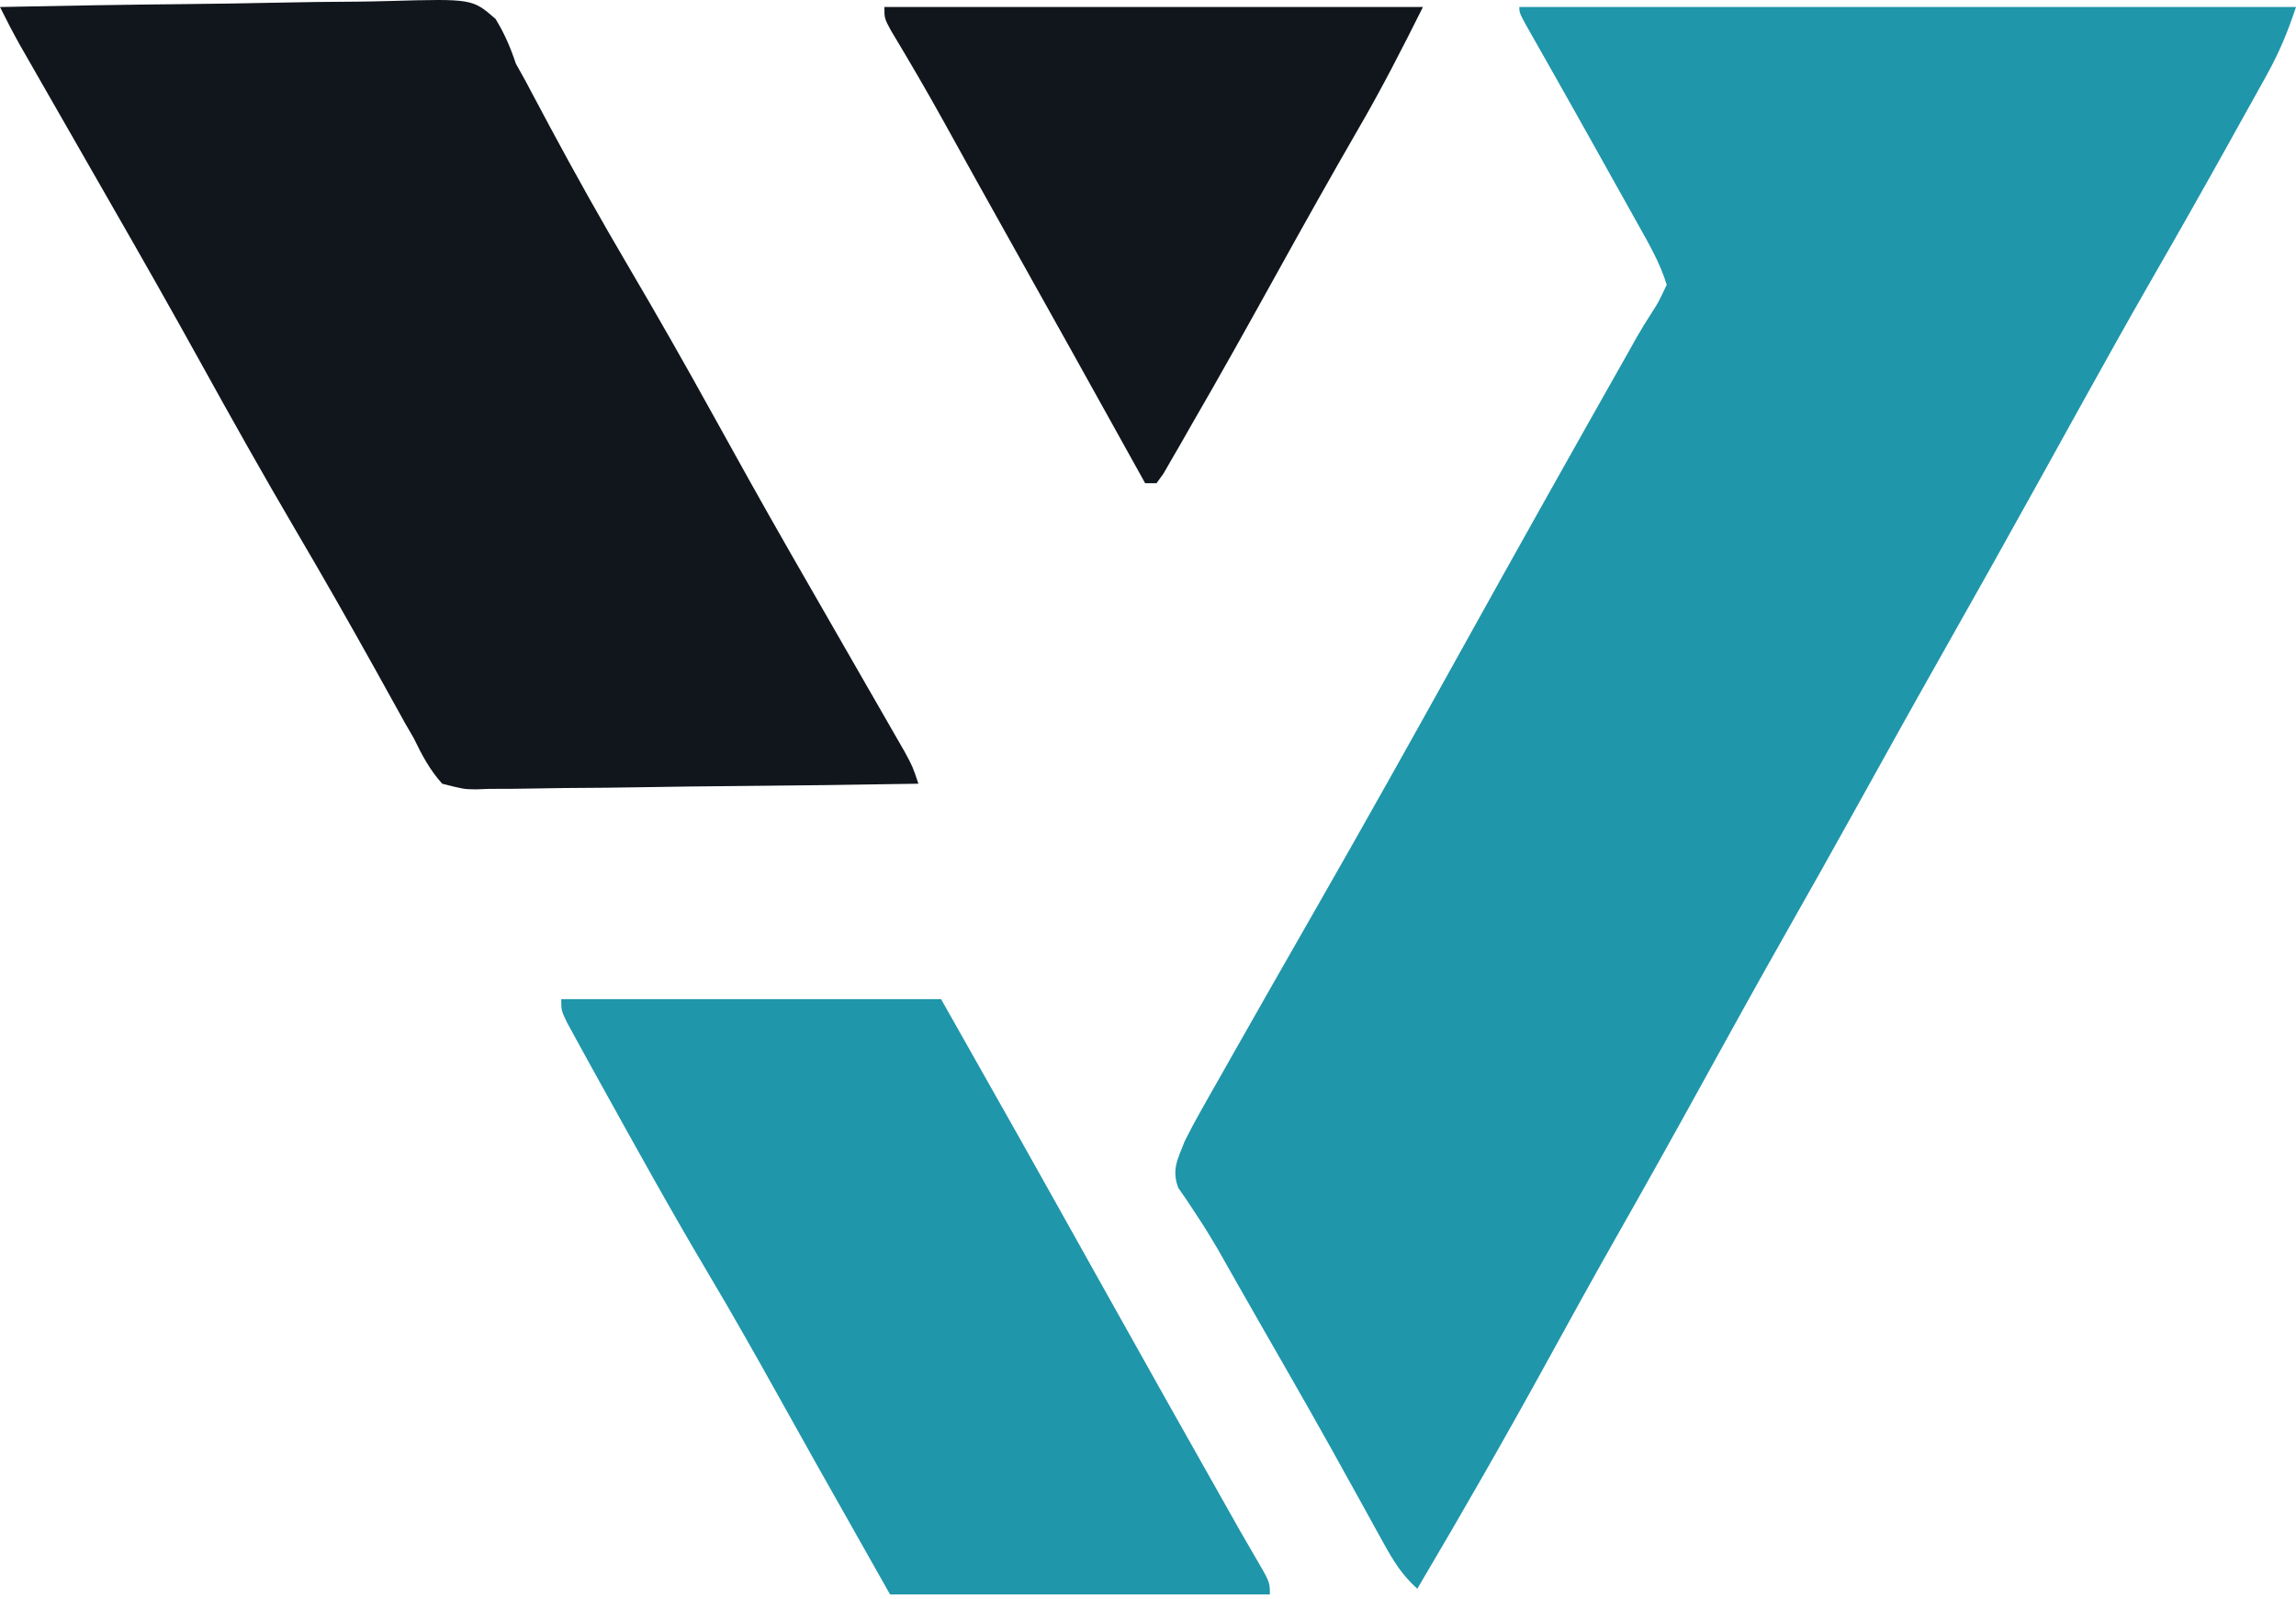
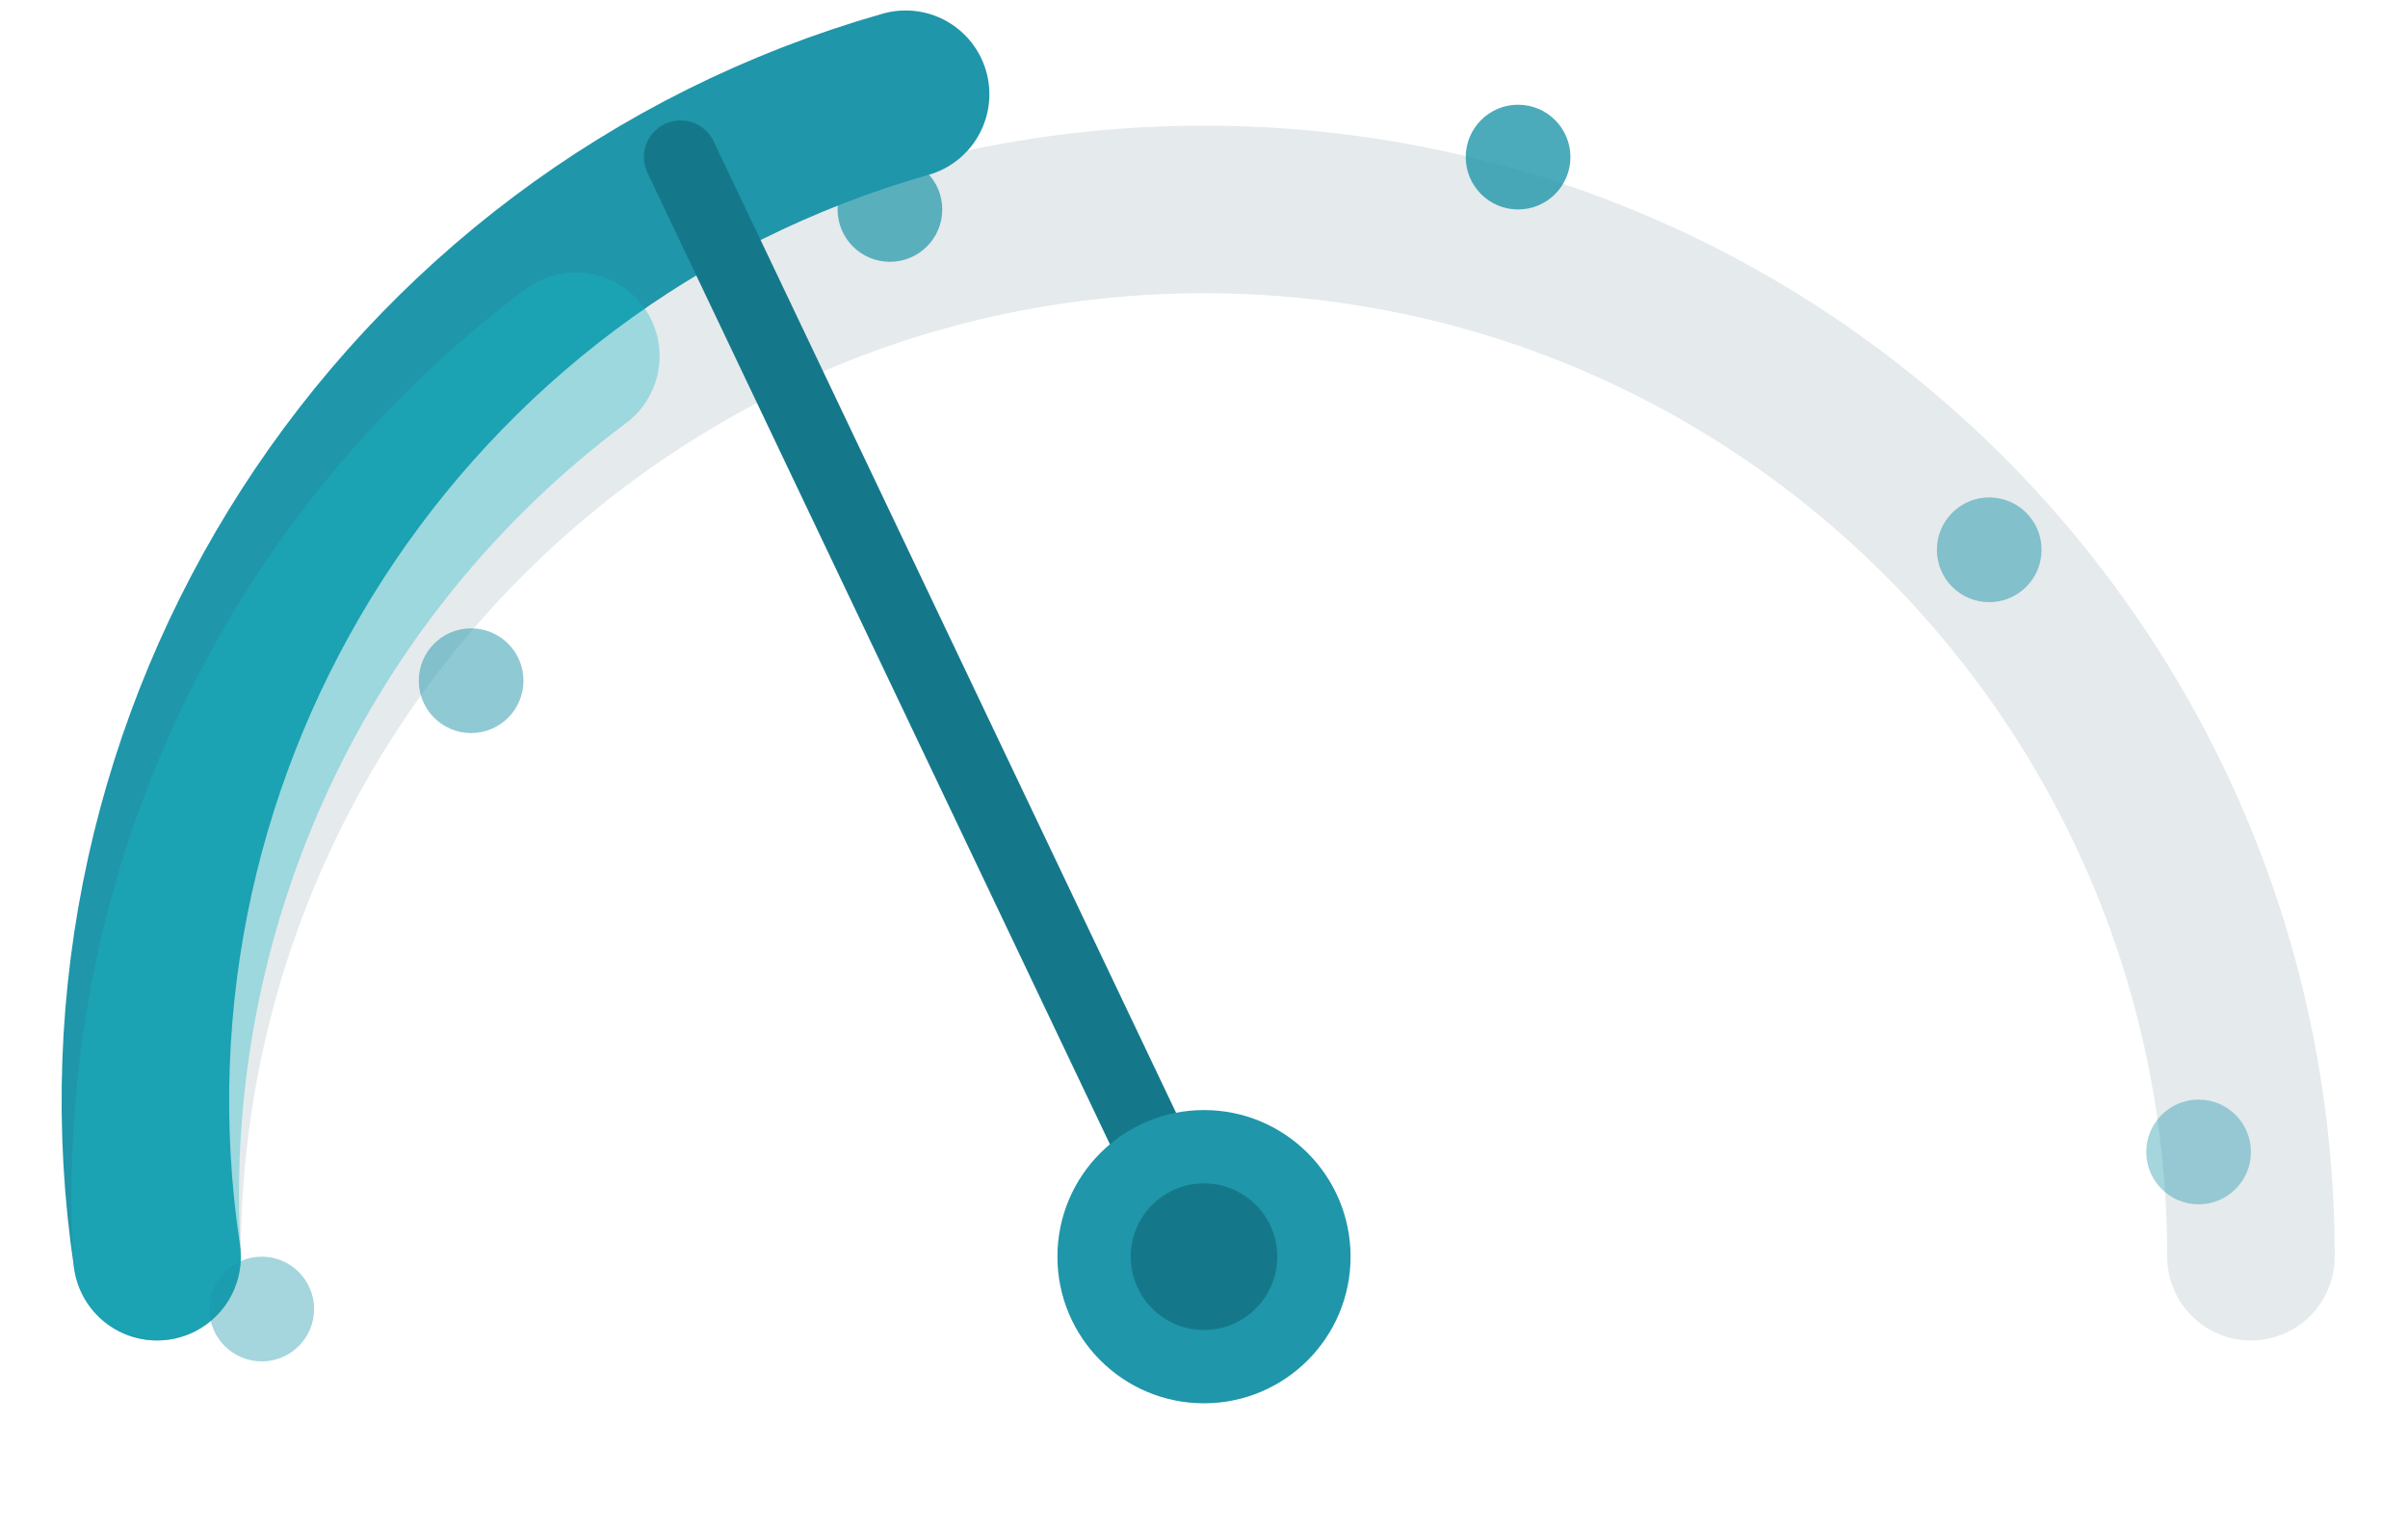
- <svg xmlns="http://www.w3.org/2000/svg" width="405" height="282" viewBox="0 0 405 282" fill="none">
-   <path d="M268 1.236C313.21 1.236 358.42 1.236 405 1.236C403.473 5.816 402.028 9.286 399.727 13.428C399.407 14.006 399.088 14.584 398.758 15.179C397.719 17.055 396.672 18.927 395.625 20.799C394.895 22.112 394.165 23.426 393.436 24.74C388.857 32.974 384.212 41.168 379.515 49.335C375.403 56.495 371.38 63.703 367.375 70.924C367.053 71.505 366.731 72.086 366.399 72.684C364.264 76.534 362.132 80.385 360 84.236C354.108 94.88 348.165 105.492 342.168 116.077C337.258 124.755 332.418 133.471 327.585 142.192C323.613 149.352 319.605 156.49 315.563 163.611C310.29 172.903 305.119 182.249 299.97 191.61C295.019 200.608 290.006 209.568 284.932 218.496C280.921 225.569 276.994 232.685 273.084 239.813C265.615 253.424 257.907 266.873 250 280.236C247.351 277.85 245.781 275.328 244.067 272.213C243.506 271.202 242.945 270.191 242.368 269.15C241.772 268.065 241.176 266.979 240.563 265.861C239.302 263.586 238.04 261.311 236.777 259.037C236.144 257.895 235.511 256.752 234.859 255.575C232.151 250.712 229.394 245.878 226.625 241.049C226.379 240.619 226.379 240.619 225.133 238.445C224.19 236.801 223.248 235.157 222.305 233.514C221.095 231.403 219.89 229.289 218.688 227.174C218.338 226.56 217.988 225.946 217.628 225.313C216.671 223.629 215.718 221.943 214.766 220.256C213.6 218.263 212.382 216.3 211.11 214.373C210.823 213.938 210.823 213.938 209.375 211.736C208.867 211.004 208.359 210.272 207.836 209.518C206.628 206.22 207.755 204.467 209 201.236C209.899 199.44 210.846 197.668 211.836 195.92C212.399 194.919 212.963 193.919 213.543 192.888C214.148 191.827 214.752 190.767 215.375 189.674C216.002 188.564 216.629 187.454 217.275 186.311C219.177 182.949 221.087 179.592 223 176.236C223.536 175.296 224.071 174.357 224.623 173.388C227.082 169.074 229.548 164.764 232.016 160.455C240.57 145.511 248.986 130.491 257.339 115.434C267.231 97.602 277.215 79.821 287.258 62.072C287.724 61.239 288.189 60.406 288.669 59.548C289.514 58.08 290.396 56.632 291.323 55.214C292.492 53.4 292.492 53.4 294 50.236C292.824 46.362 290.809 42.928 288.84 39.404C288.215 38.283 287.59 37.161 286.946 36.005C286.276 34.812 285.607 33.618 284.938 32.424C284.258 31.207 283.579 29.989 282.9 28.772C279.95 23.485 276.987 18.206 274.008 12.935C273.587 12.19 273.165 11.444 272.731 10.675C271.969 9.33 271.206 7.986 270.439 6.643C268 2.344 268 2.344 268 1.236Z" fill="#1F96AA" />
-   <path d="M0 1.236C10.979 1.005 21.956 0.827 32.937 0.718C38.036 0.666 43.133 0.595 48.231 0.482C53.153 0.373 58.073 0.314 62.995 0.288C64.872 0.269 66.748 0.233 68.624 0.179C83.32 -0.227 83.32 -0.227 87.414 3.34C88.998 5.933 90.039 8.361 91 11.236C91.273 11.725 91.273 11.725 92.652 14.194C92.864 14.594 92.864 14.594 93.938 16.619C94.185 17.083 94.185 17.083 95.437 19.427C95.953 20.395 96.469 21.364 97 22.361C101.47 30.687 106.079 38.908 110.875 47.049C115.917 55.607 120.82 64.231 125.625 72.924C130.016 80.868 134.425 88.798 138.938 96.674C139.403 97.486 139.868 98.298 140.347 99.135C142.228 102.414 144.111 105.691 145.996 108.968C148.197 112.794 150.395 116.622 152.591 120.451C153.67 122.33 154.752 124.208 155.834 126.086C156.497 127.243 157.161 128.4 157.824 129.557C158.413 130.58 159.002 131.604 159.608 132.659C161 135.236 161 135.236 162 138.236C151.134 138.422 140.269 138.564 129.402 138.651C124.356 138.693 119.311 138.749 114.266 138.84C109.396 138.927 104.528 138.975 99.658 138.996C97.8 139.01 95.942 139.039 94.085 139.082C91.482 139.14 88.882 139.148 86.279 139.145C85.511 139.173 84.744 139.202 83.953 139.232C81.79 139.199 81.79 139.199 78 138.236C75.815 135.802 74.415 133.169 73 130.236C72.462 129.305 71.924 128.374 71.369 127.414C71.134 126.988 71.134 126.988 69.941 124.83C69.398 123.852 68.855 122.874 68.295 121.866C67.723 120.833 67.152 119.8 66.562 118.736C61.824 110.221 57.003 101.762 52.062 93.362C46.378 83.686 40.892 73.911 35.463 64.09C30.288 54.734 25.011 45.442 19.685 36.171C16.606 30.809 13.534 25.444 10.464 20.077C9.395 18.209 8.325 16.342 7.254 14.475C6.601 13.333 5.947 12.191 5.273 11.014C4.69 9.995 4.107 8.977 3.505 7.928C2.271 5.721 1.12 3.502 0 1.236Z" fill="#11161C" />
-   <path d="M99 176.236C121.11 176.236 143.22 176.236 166 176.236C180.891 202.583 180.891 202.583 185.938 211.611C186.224 212.123 186.224 212.123 187.672 214.71C190.039 218.941 192.405 223.172 194.771 227.402C202.237 240.752 209.725 254.088 217.258 267.4C217.726 268.23 218.194 269.059 218.677 269.913C219.525 271.403 220.383 272.887 221.253 274.364C224 279.037 224 279.037 224 281.236C201.89 281.236 179.78 281.236 157 281.236C142.843 256.189 142.843 256.189 136.812 245.361C132.949 238.441 129.05 231.549 125 224.736C118.439 213.7 112.224 202.466 106 191.236C105.569 190.46 105.138 189.683 104.694 188.883C103.665 187.025 102.643 185.163 101.625 183.299C101.102 182.341 100.578 181.383 100.039 180.396C99 178.236 99 178.236 99 176.236Z" fill="#1F96AA" />
-   <path d="M156 1.236C187.35 1.236 218.7 1.236 251 1.236C247.327 8.582 243.681 15.729 239.562 22.799C234.707 31.211 229.954 39.677 225.25 48.174C220.231 57.233 215.201 66.28 210 75.236C209.713 75.74 209.713 75.74 208.262 78.287C207.992 78.753 207.992 78.753 206.625 81.111C206.164 81.913 205.702 82.715 205.227 83.541C204.822 84.1 204.417 84.66 204 85.236C203.34 85.236 202.68 85.236 202 85.236C201.619 84.549 201.238 83.862 200.845 83.154C193.235 69.439 185.609 55.733 177.937 42.052C174.054 35.128 170.197 28.19 166.357 21.242C163.399 15.907 160.329 10.649 157.18 5.424C156 3.236 156 3.236 156 1.236Z" fill="#11161C" />
+ <svg xmlns="http://www.w3.org/2000/svg" viewBox="110 180 460 292" role="img" aria-label="VoiceGateway">
+   <path d="M140 420 A200 200 0 0 1 540 420" fill="none" stroke="#E5EAEC" stroke-width="32" stroke-linecap="round" />
+   <path d="M140 420 A200 200 0 0 1 283 198" fill="none" stroke="#1F96AA" stroke-width="32" stroke-linecap="round" />
+   <path d="M140 420 A200 200 0 0 1 220 248" fill="none" stroke="#14B8C4" stroke-width="32" stroke-linecap="round" opacity="0.35" />
+   <line x1="340" y1="420" x2="240" y2="210" stroke="#15788A" stroke-width="14" stroke-linecap="round" />
+   <circle cx="340" cy="420" r="28" fill="#1F96AA" />
+   <circle cx="340" cy="420" r="14" fill="#15788A" />
+   <g fill="#1F96AA">
+     <circle cx="160" cy="430" r="10" opacity="0.4" />
+     <circle cx="200" cy="310" r="10" opacity="0.5" />
+     <circle cx="280" cy="220" r="10" opacity="0.7" />
+     <circle cx="400" cy="210" r="10" opacity="0.8" />
+     <circle cx="490" cy="285" r="10" opacity="0.5" />
+     <circle cx="530" cy="400" r="10" opacity="0.4" />
+   </g>
</svg>
